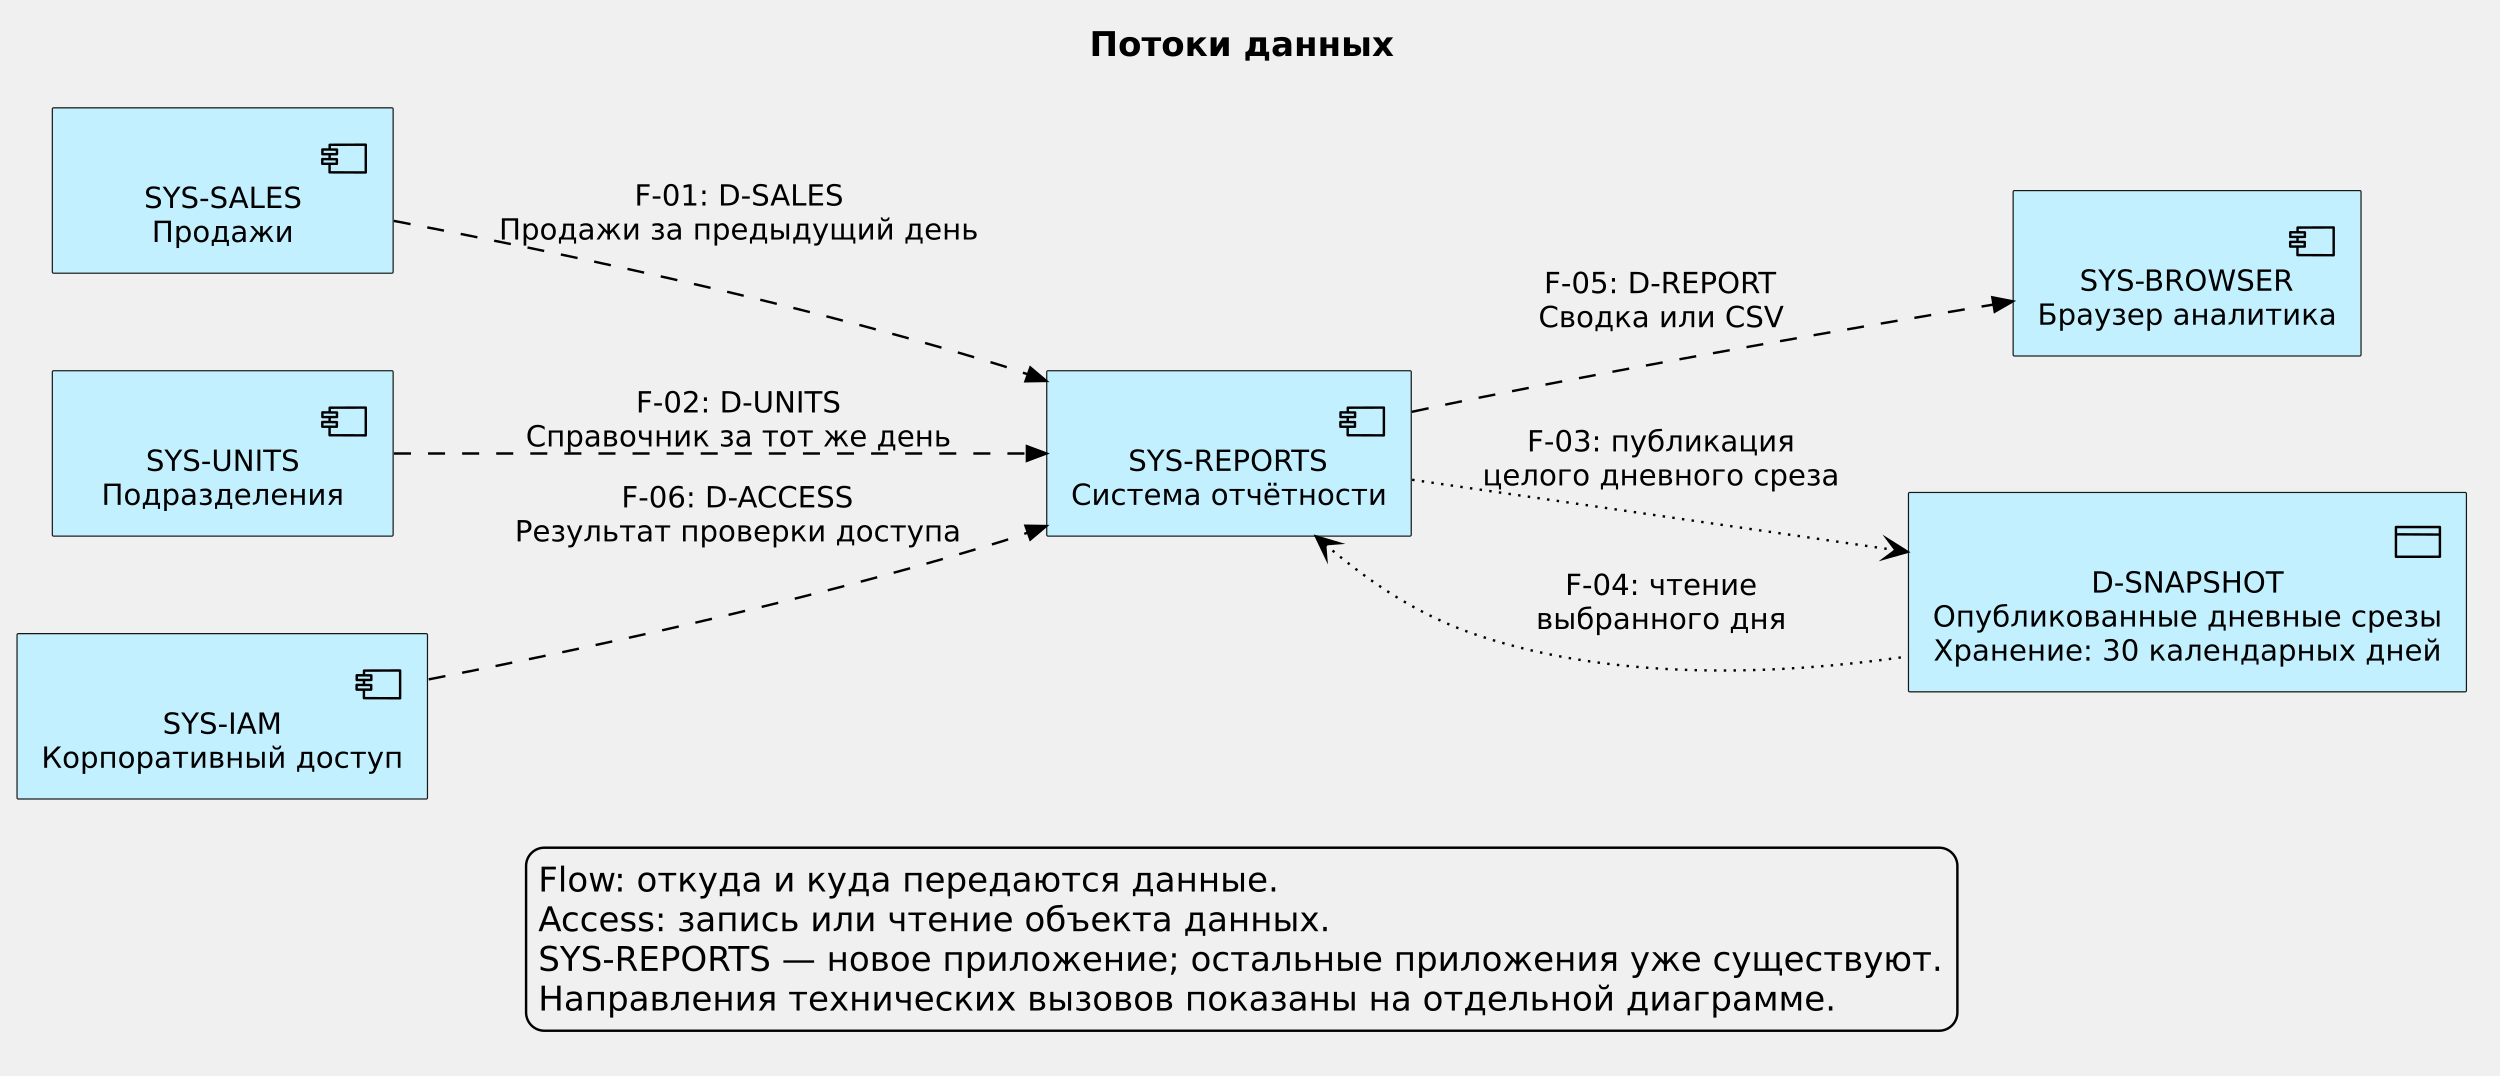
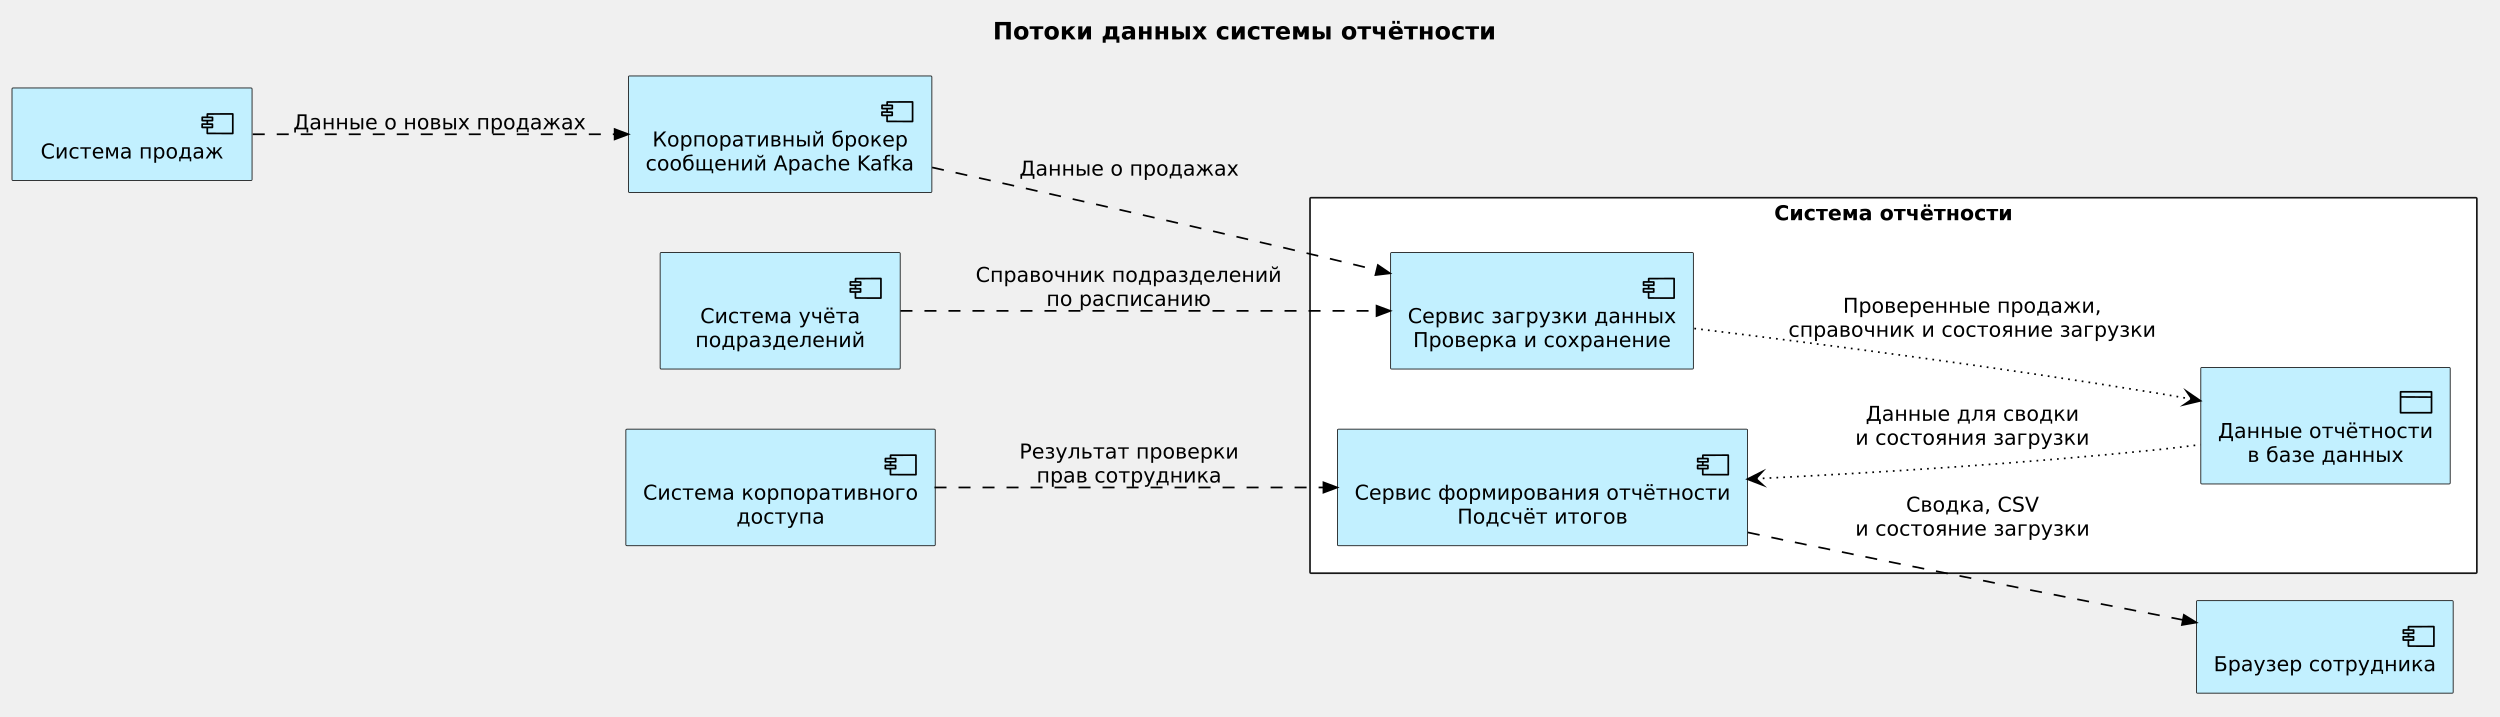
- <svg xmlns="http://www.w3.org/2000/svg" version="1.1" data-diagram-type="DESCRIPTION" style="width:1027px;height:442px;background:#FFFFFF;" width="1027px" height="442px" viewBox="0 0 1027 442" zoomAndPan="magnify" preserveAspectRatio="none" contentStyleType="text/css">
+ <svg xmlns="http://www.w3.org/2000/svg" version="1.1" data-diagram-type="DESCRIPTION" style="width:1458px;height:418px;background:#FFFFFF;" width="1458px" height="418px" viewBox="0 0 1458 418" zoomAndPan="magnify" preserveAspectRatio="none" contentStyleType="text/css">
  <defs />
  <g font-family="sans-serif" lengthAdjust="spacing">
    <g class="title" data-source-line="7">
-       <text x="447.583" y="22.995" fill="#000" font-size="14" textLength="125.043" font-weight="700" font-family="DejaVu Sans">Потоки данных</text>
+       <text x="579.061" y="22.995" fill="#000" font-size="14" textLength="293.378" font-weight="700" font-family="DejaVu Sans">Потоки данных системы отчётности</text>
    </g>
-     <g class="entity" data-qualified-name="SYS_SALES" id="ent0001" data-source-line="167">
-       <rect x="21.5" y="44.297" width="140" height="67.938" fill="#C2F0FF" style="stroke:#181818;stroke-width:0.5;" rx="0.5" ry="0.5" />
-       <path d="M150.26,58.936 L135.434,58.983 A0.5,0.5 0 0 0 134.934,59.483 L134.934,60.92 L132.446,60.901 A0.5,0.5 0 0 0 131.942,61.401 L131.942,63.336 A0.5,0.5 0 0 0 132.442,63.836 L134.922,63.836 L134.899,64.879 L132.399,64.859 A0.5,0.5 0 0 0 131.895,65.36 L131.895,67.295 A0.5,0.5 0 0 0 132.395,67.795 L134.887,67.795 L134.887,70.797 A0.5,0.5 0 0 0 135.388,71.297 L150.261,71.344 A0.5,0.5 0 0 0 150.762,70.844 L150.762,59.436 A0.5,0.5 0 0 0 150.261,58.936 M149.762,59.938 L149.762,70.342 L135.887,70.299 L135.887,67.795 L138.381,67.795 A0.5,0.5 0 0 0 138.881,67.295 L138.881,65.407 A0.5,0.5 0 0 0 138.385,64.907 L135.899,64.887 L135.922,63.836 L138.428,63.836 A0.5,0.5 0 0 0 138.928,63.336 L138.928,61.447 A0.5,0.5 0 0 0 138.432,60.948 L135.934,60.928 L135.934,59.981 M132.942,61.905 L137.928,61.943 L137.928,62.836 L132.942,62.836 M132.895,65.864 L137.881,65.903 L137.881,66.795 L132.895,66.795" fill="#000" />
-       <text x="59.197" y="85.436" fill="#000" font-size="12" textLength="64.605" font-family="DejaVu Sans">SYS-SALES</text>
-       <text x="62.379" y="99.404" fill="#000" font-size="12" textLength="58.242" font-family="DejaVu Sans">Продажи</text>
+     <g class="cluster" data-qualified-name="....... .........." id="ent0006" data-source-line="15">
+       <rect x="764" y="115.297" width="680.5" height="219" fill="#FFF" style="stroke:#181818;stroke-width:1;" rx="0.5" ry="0.5" />
+       <text x="1034.726" y="128.436" fill="#000" font-size="12" textLength="139.049" font-weight="700" font-family="DejaVu Sans">Система отчётности</text>
    </g>
-     <g class="entity" data-qualified-name="SYS_UNITS" id="ent0002" data-source-line="167">
-       <rect x="21.5" y="152.297" width="140" height="67.938" fill="#C2F0FF" style="stroke:#181818;stroke-width:0.5;" rx="0.5" ry="0.5" />
-       <path d="M150.26,166.936 L135.434,166.983 A0.5,0.5 0 0 0 134.934,167.483 L134.934,168.92 L132.446,168.901 A0.5,0.5 0 0 0 131.942,169.401 L131.942,171.336 A0.5,0.5 0 0 0 132.442,171.836 L134.922,171.836 L134.899,172.879 L132.399,172.859 A0.5,0.5 0 0 0 131.895,173.36 L131.895,175.295 A0.5,0.5 0 0 0 132.395,175.795 L134.887,175.795 L134.887,178.797 A0.5,0.5 0 0 0 135.388,179.297 L150.261,179.344 A0.5,0.5 0 0 0 150.762,178.844 L150.762,167.436 A0.5,0.5 0 0 0 150.261,166.936 M149.762,167.938 L149.762,178.342 L135.887,178.299 L135.887,175.795 L138.381,175.795 A0.5,0.5 0 0 0 138.881,175.295 L138.881,173.407 A0.5,0.5 0 0 0 138.385,172.907 L135.899,172.887 L135.922,171.836 L138.428,171.836 A0.5,0.5 0 0 0 138.928,171.336 L138.928,169.447 A0.5,0.5 0 0 0 138.432,168.948 L135.934,168.928 L135.934,167.981 M132.942,169.905 L137.928,169.943 L137.928,170.836 L132.942,170.836 M132.895,173.864 L137.881,173.903 L137.881,174.795 L132.895,174.795" fill="#000" />
-       <text x="59.93" y="193.436" fill="#000" font-size="12" textLength="63.141" font-family="DejaVu Sans">SYS-UNITS</text>
-       <text x="41.695" y="207.404" fill="#000" font-size="12" textLength="99.609" font-family="DejaVu Sans">Подразделения</text>
+     <g class="entity" data-qualified-name="....... ...........loader" id="ent0007" data-source-line="167">
+       <rect x="811" y="147.297" width="176.58" height="67.938" fill="#C2F0FF" style="stroke:#181818;stroke-width:0.5;" rx="0.5" ry="0.5" />
+       <path d="M976.34,161.936 L961.514,161.983 A0.5,0.5 0 0 0 961.014,162.483 L961.014,163.92 L958.526,163.901 A0.5,0.5 0 0 0 958.022,164.401 L958.022,166.336 A0.5,0.5 0 0 0 958.522,166.836 L961.003,166.836 L960.979,167.879 L958.479,167.859 A0.5,0.5 0 0 0 957.975,168.36 L957.975,170.295 A0.5,0.5 0 0 0 958.475,170.795 L960.967,170.795 L960.967,173.797 A0.5,0.5 0 0 0 961.468,174.297 L976.341,174.344 A0.5,0.5 0 0 0 976.842,173.844 L976.842,162.436 A0.5,0.5 0 0 0 976.341,161.936 M975.842,162.938 L975.842,173.342 L961.967,173.299 L961.967,170.795 L964.461,170.795 A0.5,0.5 0 0 0 964.961,170.295 L964.961,168.407 A0.5,0.5 0 0 0 964.465,167.907 L961.979,167.887 L962.003,166.836 L964.508,166.836 A0.5,0.5 0 0 0 965.008,166.336 L965.008,164.447 A0.5,0.5 0 0 0 964.512,163.948 L962.014,163.928 L962.014,162.981 M959.022,164.905 L964.008,164.943 L964.008,165.836 L959.022,165.836 M958.975,168.864 L963.961,168.903 L963.961,169.795 L958.975,169.795" fill="#000" />
+       <text x="821" y="188.436" fill="#000" font-size="12" textLength="44.848" font-family="DejaVu Sans">Сервис</text>
+       <text x="865.848" y="188.436" fill="#000" font-size="12" font-family="DejaVu Sans"> </text>
+       <text x="869.662" y="188.436" fill="#000" font-size="12" textLength="56.186" font-family="DejaVu Sans">загрузки</text>
+       <text x="925.848" y="188.436" fill="#000" font-size="12" font-family="DejaVu Sans"> </text>
+       <text x="929.662" y="188.436" fill="#000" font-size="12" textLength="47.918" font-family="DejaVu Sans">данных</text>
+       <text x="824.114" y="202.404" fill="#000" font-size="12" textLength="60.656" font-family="DejaVu Sans">Проверка</text>
+       <text x="884.771" y="202.404" fill="#000" font-size="12" font-family="DejaVu Sans"> </text>
+       <text x="888.585" y="202.404" fill="#000" font-size="12" font-family="DejaVu Sans">и</text>
+       <text x="896.384" y="202.404" fill="#000" font-size="12" font-family="DejaVu Sans"> </text>
+       <text x="900.198" y="202.404" fill="#000" font-size="12" textLength="74.268" font-family="DejaVu Sans">сохранение</text>
    </g>
-     <g class="entity" data-qualified-name="SYS_IAM" id="ent0003" data-source-line="167">
-       <rect x="7" y="260.297" width="168.605" height="67.938" fill="#C2F0FF" style="stroke:#181818;stroke-width:0.5;" rx="0.5" ry="0.5" />
-       <path d="M164.365,274.936 L149.539,274.983 A0.5,0.5 0 0 0 149.04,275.483 L149.04,276.92 L146.552,276.901 A0.5,0.5 0 0 0 146.047,277.401 L146.047,279.336 A0.5,0.5 0 0 0 146.547,279.836 L149.028,279.836 L149.004,280.879 L146.505,280.859 A0.5,0.5 0 0 0 146.001,281.36 L146.001,283.295 A0.5,0.5 0 0 0 146.5,283.795 L148.993,283.795 L148.993,286.797 A0.5,0.5 0 0 0 149.493,287.297 L164.366,287.344 A0.5,0.5 0 0 0 164.868,286.844 L164.868,275.436 A0.5,0.5 0 0 0 164.366,274.936 M163.867,275.938 L163.867,286.342 L149.992,286.299 L149.992,283.795 L152.487,283.795 A0.5,0.5 0 0 0 152.986,283.295 L152.986,281.407 A0.5,0.5 0 0 0 152.49,280.907 L150.004,280.887 L150.028,279.836 L152.533,279.836 A0.5,0.5 0 0 0 153.033,279.336 L153.033,277.447 A0.5,0.5 0 0 0 152.537,276.948 L150.039,276.928 L150.039,275.981 M147.047,277.905 L152.034,277.943 L152.034,278.836 L147.047,278.836 M147,281.864 L151.987,281.903 L151.987,282.795 L147,282.795" fill="#000" />
-       <text x="66.805" y="301.436" fill="#000" font-size="12" textLength="48.996" font-family="DejaVu Sans">SYS-IAM</text>
-       <text x="17" y="315.404" fill="#000" font-size="12" textLength="100.617" font-family="DejaVu Sans">Корпоративный</text>
-       <text x="117.617" y="315.404" fill="#000" font-size="12" font-family="DejaVu Sans"> </text>
-       <text x="121.432" y="315.404" fill="#000" font-size="12" textLength="44.174" font-family="DejaVu Sans">доступ</text>
+     <g class="entity" data-qualified-name="....... ...........report_data" id="ent0008" data-source-line="195">
+       <rect x="1283.5" y="214.297" width="145.461" height="67.938" fill="#C2F0FF" style="stroke:#181818;stroke-width:0.5;" rx="0.5" ry="0.5" />
+       <path d="M1400.011,228.007 A0.5,0.5 0 0 0 1399.511,228.507 L1399.511,240.715 A0.5,0.5 0 0 0 1400.011,241.214 L1418.064,241.214 A0.5,0.5 0 0 0 1418.564,240.715 L1418.564,228.507 A0.5,0.5 0 0 0 1418.064,228.007 M1400.511,229.007 L1417.564,229.007 L1417.564,231.092 L1400.511,231.003 M1400.511,232.003 L1417.564,232.092 L1417.564,240.214 L1400.511,240.214" fill="#000" />
+       <text x="1293.5" y="255.436" fill="#000" font-size="12" textLength="49.277" font-family="DejaVu Sans">Данные</text>
+       <text x="1342.777" y="255.436" fill="#000" font-size="12" font-family="DejaVu Sans"> </text>
+       <text x="1346.592" y="255.436" fill="#000" font-size="12" textLength="72.369" font-family="DejaVu Sans">отчётности</text>
+       <text x="1310.662" y="269.404" fill="#000" font-size="12" font-family="DejaVu Sans">в</text>
+       <text x="1317.734" y="269.404" fill="#000" font-size="12" font-family="DejaVu Sans"> </text>
+       <text x="1321.549" y="269.404" fill="#000" font-size="12" textLength="28.518" font-family="DejaVu Sans">базе</text>
+       <text x="1350.066" y="269.404" fill="#000" font-size="12" font-family="DejaVu Sans"> </text>
+       <text x="1353.881" y="269.404" fill="#000" font-size="12" textLength="47.918" font-family="DejaVu Sans">данных</text>
    </g>
-     <g class="entity" data-qualified-name="SYS_REPORTS" id="ent0004" data-source-line="167">
-       <rect x="430" y="152.297" width="149.738" height="67.938" fill="#C2F0FF" style="stroke:#181818;stroke-width:0.5;" rx="0.5" ry="0.5" />
-       <path d="M568.498,166.936 L553.672,166.983 A0.5,0.5 0 0 0 553.173,167.483 L553.173,168.92 L550.684,168.901 A0.5,0.5 0 0 0 550.18,169.401 L550.18,171.336 A0.5,0.5 0 0 0 550.68,171.836 L553.161,171.836 L553.137,172.879 L550.637,172.859 A0.5,0.5 0 0 0 550.133,173.36 L550.133,175.295 A0.5,0.5 0 0 0 550.633,175.795 L553.126,175.795 L553.126,178.797 A0.5,0.5 0 0 0 553.626,179.297 L568.499,179.344 A0.5,0.5 0 0 0 569.001,178.844 L569.001,167.436 A0.5,0.5 0 0 0 568.499,166.936 M568,167.938 L568,178.342 L554.125,178.299 L554.125,175.795 L556.62,175.795 A0.5,0.5 0 0 0 557.119,175.295 L557.119,173.407 A0.5,0.5 0 0 0 556.623,172.907 L554.137,172.887 L554.161,171.836 L556.666,171.836 A0.5,0.5 0 0 0 557.166,171.336 L557.166,169.447 A0.5,0.5 0 0 0 556.67,168.948 L554.172,168.928 L554.172,167.981 M551.18,169.905 L556.166,169.943 L556.166,170.836 L551.18,170.836 M551.133,173.864 L556.119,173.903 L556.119,174.795 L551.133,174.795" fill="#000" />
-       <text x="463.479" y="193.436" fill="#000" font-size="12" textLength="82.781" font-family="DejaVu Sans">SYS-REPORTS</text>
-       <text x="440" y="207.404" fill="#000" font-size="12" textLength="53.555" font-family="DejaVu Sans">Система</text>
-       <text x="493.555" y="207.404" fill="#000" font-size="12" font-family="DejaVu Sans"> </text>
-       <text x="497.369" y="207.404" fill="#000" font-size="12" textLength="72.369" font-family="DejaVu Sans">отчётности</text>
+     <g class="entity" data-qualified-name="....... ...........reporting" id="ent0009" data-source-line="167">
+       <rect x="780" y="250.297" width="239.164" height="67.938" fill="#C2F0FF" style="stroke:#181818;stroke-width:0.5;" rx="0.5" ry="0.5" />
+       <path d="M1007.924,264.936 L993.098,264.983 A0.5,0.5 0 0 0 992.598,265.483 L992.598,266.92 L990.11,266.901 A0.5,0.5 0 0 0 989.606,267.401 L989.606,269.336 A0.5,0.5 0 0 0 990.106,269.836 L992.587,269.836 L992.563,270.879 L990.063,270.859 A0.5,0.5 0 0 0 989.559,271.36 L989.559,273.295 A0.5,0.5 0 0 0 990.059,273.795 L992.551,273.795 L992.551,276.797 A0.5,0.5 0 0 0 993.052,277.297 L1007.925,277.344 A0.5,0.5 0 0 0 1008.426,276.844 L1008.426,265.436 A0.5,0.5 0 0 0 1007.925,264.936 M1007.426,265.938 L1007.426,276.342 L993.551,276.299 L993.551,273.795 L996.045,273.795 A0.5,0.5 0 0 0 996.545,273.295 L996.545,271.407 A0.5,0.5 0 0 0 996.049,270.907 L993.563,270.887 L993.587,269.836 L996.092,269.836 A0.5,0.5 0 0 0 996.592,269.336 L996.592,267.447 A0.5,0.5 0 0 0 996.096,266.948 L993.598,266.928 L993.598,265.981 M990.606,267.905 L995.592,267.943 L995.592,268.836 L990.606,268.836 M990.559,271.864 L995.545,271.903 L995.545,272.795 L990.559,272.795" fill="#000" />
+       <text x="790" y="291.436" fill="#000" font-size="12" textLength="44.848" font-family="DejaVu Sans">Сервис</text>
+       <text x="834.848" y="291.436" fill="#000" font-size="12" font-family="DejaVu Sans"> </text>
+       <text x="838.662" y="291.436" fill="#000" font-size="12" textLength="94.318" font-family="DejaVu Sans">формирования</text>
+       <text x="932.98" y="291.436" fill="#000" font-size="12" font-family="DejaVu Sans"> </text>
+       <text x="936.795" y="291.436" fill="#000" font-size="12" textLength="72.369" font-family="DejaVu Sans">отчётности</text>
+       <text x="849.889" y="305.404" fill="#000" font-size="12" textLength="52.723" font-family="DejaVu Sans">Подсчёт</text>
+       <text x="902.611" y="305.404" fill="#000" font-size="12" font-family="DejaVu Sans"> </text>
+       <text x="906.426" y="305.404" fill="#000" font-size="12" textLength="42.85" font-family="DejaVu Sans">итогов</text>
    </g>
-     <g class="entity" data-qualified-name="SYS_BROWSER" id="ent0005" data-source-line="167">
-       <rect x="827" y="78.297" width="142.912" height="67.938" fill="#C2F0FF" style="stroke:#181818;stroke-width:0.5;" rx="0.5" ry="0.5" />
-       <path d="M958.672,92.936 L943.846,92.983 A0.5,0.5 0 0 0 943.346,93.483 L943.346,94.92 L940.858,94.901 A0.5,0.5 0 0 0 940.354,95.401 L940.354,97.336 A0.5,0.5 0 0 0 940.854,97.836 L943.335,97.836 L943.311,98.879 L940.811,98.859 A0.5,0.5 0 0 0 940.307,99.36 L940.307,101.295 A0.5,0.5 0 0 0 940.807,101.795 L943.299,101.795 L943.299,104.797 A0.5,0.5 0 0 0 943.8,105.297 L958.673,105.344 A0.5,0.5 0 0 0 959.174,104.844 L959.174,93.436 A0.5,0.5 0 0 0 958.673,92.936 M958.174,93.938 L958.174,104.342 L944.299,104.299 L944.299,101.795 L946.793,101.795 A0.5,0.5 0 0 0 947.293,101.295 L947.293,99.407 A0.5,0.5 0 0 0 946.797,98.907 L944.311,98.887 L944.335,97.836 L946.84,97.836 A0.5,0.5 0 0 0 947.34,97.336 L947.34,95.447 A0.5,0.5 0 0 0 946.844,94.948 L944.346,94.928 L944.346,93.981 M941.354,95.905 L946.34,95.943 L946.34,96.836 L941.354,96.836 M941.307,99.864 L946.293,99.903 L946.293,100.795 L941.307,100.795" fill="#000" />
-       <text x="854.3" y="119.436" fill="#000" font-size="12" textLength="88.313" font-family="DejaVu Sans">SYS-BROWSER</text>
-       <text x="837" y="133.404" fill="#000" font-size="12" textLength="51.686" font-family="DejaVu Sans">Браузер</text>
-       <text x="888.686" y="133.404" fill="#000" font-size="12" font-family="DejaVu Sans"> </text>
-       <text x="892.5" y="133.404" fill="#000" font-size="12" textLength="67.412" font-family="DejaVu Sans">аналитика</text>
+     <g class="entity" data-qualified-name="sales" id="ent0001" data-source-line="167">
+       <rect x="7" y="51.297" width="140" height="53.969" fill="#C2F0FF" style="stroke:#181818;stroke-width:0.5;" rx="0.5" ry="0.5" />
+       <path d="M135.76,65.936 L120.934,65.983 A0.5,0.5 0 0 0 120.434,66.483 L120.434,67.92 L117.946,67.901 A0.5,0.5 0 0 0 117.442,68.401 L117.442,70.336 A0.5,0.5 0 0 0 117.942,70.836 L120.422,70.836 L120.399,71.879 L117.899,71.859 A0.5,0.5 0 0 0 117.395,72.36 L117.395,74.295 A0.5,0.5 0 0 0 117.895,74.795 L120.387,74.795 L120.387,77.797 A0.5,0.5 0 0 0 120.888,78.297 L135.761,78.344 A0.5,0.5 0 0 0 136.262,77.844 L136.262,66.436 A0.5,0.5 0 0 0 135.761,65.936 M135.262,66.938 L135.262,77.342 L121.387,77.299 L121.387,74.795 L123.881,74.795 A0.5,0.5 0 0 0 124.381,74.295 L124.381,72.407 A0.5,0.5 0 0 0 123.885,71.907 L121.399,71.887 L121.422,70.836 L123.928,70.836 A0.5,0.5 0 0 0 124.428,70.336 L124.428,68.447 A0.5,0.5 0 0 0 123.932,67.948 L121.434,67.928 L121.434,66.981 M118.442,68.905 L123.428,68.943 L123.428,69.836 L118.442,69.836 M118.395,72.864 L123.381,72.903 L123.381,73.795 L118.395,73.795" fill="#000" />
+       <text x="23.683" y="92.436" fill="#000" font-size="12" textLength="53.555" font-family="DejaVu Sans">Система</text>
+       <text x="77.237" y="92.436" fill="#000" font-size="12" font-family="DejaVu Sans"> </text>
+       <text x="81.052" y="92.436" fill="#000" font-size="12" textLength="49.266" font-family="DejaVu Sans">продаж</text>
    </g>
-     <g class="entity" data-qualified-name="D_SNAPSHOT" id="ent0006" data-source-line="195">
-       <rect x="784" y="202.297" width="229.209" height="81.906" fill="#C2F0FF" style="stroke:#181818;stroke-width:0.5;" rx="0.5" ry="0.5" />
-       <path d="M984.259,216.007 A0.5,0.5 0 0 0 983.759,216.507 L983.759,228.715 A0.5,0.5 0 0 0 984.259,229.214 L1002.312,229.214 A0.5,0.5 0 0 0 1002.812,228.715 L1002.812,216.507 A0.5,0.5 0 0 0 1002.312,216.007 M984.759,217.007 L1001.812,217.007 L1001.812,219.092 L984.759,219.003 M984.759,220.003 L1001.812,220.092 L1001.812,228.214 L984.759,228.214" fill="#000" />
-       <text x="859.092" y="243.436" fill="#000" font-size="12" textLength="79.025" font-family="DejaVu Sans">D-SNAPSHOT</text>
-       <text x="794" y="257.404" fill="#000" font-size="12" textLength="108.826" font-family="DejaVu Sans">Опубликованные</text>
-       <text x="902.826" y="257.404" fill="#000" font-size="12" font-family="DejaVu Sans"> </text>
-       <text x="906.641" y="257.404" fill="#000" font-size="12" textLength="55.301" font-family="DejaVu Sans">дневные</text>
-       <text x="961.941" y="257.404" fill="#000" font-size="12" font-family="DejaVu Sans"> </text>
-       <text x="965.756" y="257.404" fill="#000" font-size="12" textLength="37.453" font-family="DejaVu Sans">срезы</text>
-       <text x="794.246" y="271.373" fill="#000" font-size="12" textLength="65.49" font-family="DejaVu Sans">Хранение:</text>
-       <text x="859.736" y="271.373" fill="#000" font-size="12" font-family="DejaVu Sans"> </text>
-       <text x="863.551" y="271.373" fill="#000" font-size="12" textLength="15.27" font-family="DejaVu Sans">30</text>
-       <text x="878.82" y="271.373" fill="#000" font-size="12" font-family="DejaVu Sans"> </text>
-       <text x="882.635" y="271.373" fill="#000" font-size="12" textLength="85.189" font-family="DejaVu Sans">календарных</text>
-       <text x="967.824" y="271.373" fill="#000" font-size="12" font-family="DejaVu Sans"> </text>
-       <text x="971.639" y="271.373" fill="#000" font-size="12" textLength="31.324" font-family="DejaVu Sans">дней</text>
+     <g class="entity" data-qualified-name="units" id="ent0002" data-source-line="167">
+       <rect x="385" y="147.297" width="140" height="67.938" fill="#C2F0FF" style="stroke:#181818;stroke-width:0.5;" rx="0.5" ry="0.5" />
+       <path d="M513.76,161.936 L498.934,161.983 A0.5,0.5 0 0 0 498.434,162.483 L498.434,163.92 L495.946,163.901 A0.5,0.5 0 0 0 495.442,164.401 L495.442,166.336 A0.5,0.5 0 0 0 495.942,166.836 L498.422,166.836 L498.399,167.879 L495.899,167.859 A0.5,0.5 0 0 0 495.395,168.36 L495.395,170.295 A0.5,0.5 0 0 0 495.895,170.795 L498.387,170.795 L498.387,173.797 A0.5,0.5 0 0 0 498.888,174.297 L513.761,174.344 A0.5,0.5 0 0 0 514.262,173.844 L514.262,162.436 A0.5,0.5 0 0 0 513.761,161.936 M513.262,162.938 L513.262,173.342 L499.387,173.299 L499.387,170.795 L501.881,170.795 A0.5,0.5 0 0 0 502.381,170.295 L502.381,168.407 A0.5,0.5 0 0 0 501.885,167.907 L499.399,167.887 L499.422,166.836 L501.928,166.836 A0.5,0.5 0 0 0 502.428,166.336 L502.428,164.447 A0.5,0.5 0 0 0 501.932,163.948 L499.434,163.928 L499.434,162.981 M496.442,164.905 L501.428,164.943 L501.428,165.836 L496.442,165.836 M496.395,168.864 L501.381,168.903 L501.381,169.795 L496.395,169.795" fill="#000" />
+       <text x="408.356" y="188.436" fill="#000" font-size="12" textLength="53.555" font-family="DejaVu Sans">Система</text>
+       <text x="461.911" y="188.436" fill="#000" font-size="12" font-family="DejaVu Sans"> </text>
+       <text x="465.726" y="188.436" fill="#000" font-size="12" textLength="35.918" font-family="DejaVu Sans">учёта</text>
+       <text x="405.494" y="202.404" fill="#000" font-size="12" textLength="99.012" font-family="DejaVu Sans">подразделений</text>
    </g>
-     <g class="link" data-entity-1="ent0001" data-entity-2="ent0004" id="lnk7" data-source-line="349" data-link-type="dependency">
-       <path d="M161.78,90.737 C225,102.797 320.68,122.827 402,147.297 C411.08,150.027 412.964,150.492 422.254,153.802" style="stroke:#000;stroke-width:1;stroke-dasharray:7,7;" fill="none" id="SYS_SALES-to-SYS_REPORTS" />
-       <polygon points="429.79,156.487,423.261,150.976,421.247,156.628,429.79,156.487" fill="#000" style="stroke:#000;stroke-width:1;stroke-linejoin:miter;stroke-miterlimit:10;" />
-       <text x="260.646" y="84.436" fill="#000" font-size="12" textLength="30.545" font-family="DejaVu Sans">F-01:</text>
-       <text x="291.191" y="84.436" fill="#000" font-size="12" font-family="DejaVu Sans"> </text>
-       <text x="295.006" y="84.436" fill="#000" font-size="12" textLength="51.281" font-family="DejaVu Sans">D-SALES</text>
-       <text x="205" y="98.404" fill="#000" font-size="12" textLength="58.242" font-family="DejaVu Sans">Продажи</text>
-       <text x="263.242" y="98.404" fill="#000" font-size="12" font-family="DejaVu Sans"> </text>
-       <text x="267.057" y="98.404" fill="#000" font-size="12" textLength="13.734" font-family="DejaVu Sans">за</text>
-       <text x="280.791" y="98.404" fill="#000" font-size="12" font-family="DejaVu Sans"> </text>
-       <text x="284.605" y="98.404" fill="#000" font-size="12" textLength="82.916" font-family="DejaVu Sans">предыдущий</text>
-       <text x="367.521" y="98.404" fill="#000" font-size="12" font-family="DejaVu Sans"> </text>
-       <text x="371.336" y="98.404" fill="#000" font-size="12" textLength="30.598" font-family="DejaVu Sans">день</text>
+     <g class="entity" data-qualified-name="access" id="ent0003" data-source-line="167">
+       <rect x="365" y="250.297" width="180.43" height="67.938" fill="#C2F0FF" style="stroke:#181818;stroke-width:0.5;" rx="0.5" ry="0.5" />
+       <path d="M534.19,264.936 L519.364,264.983 A0.5,0.5 0 0 0 518.864,265.483 L518.864,266.92 L516.376,266.901 A0.5,0.5 0 0 0 515.871,267.401 L515.871,269.336 A0.5,0.5 0 0 0 516.372,269.836 L518.852,269.836 L518.828,270.879 L516.329,270.859 A0.5,0.5 0 0 0 515.825,271.36 L515.825,273.295 A0.5,0.5 0 0 0 516.325,273.795 L518.817,273.795 L518.817,276.797 A0.5,0.5 0 0 0 519.317,277.297 L534.19,277.344 A0.5,0.5 0 0 0 534.692,276.844 L534.692,265.436 A0.5,0.5 0 0 0 534.19,264.936 M533.692,265.938 L533.692,276.342 L519.817,276.299 L519.817,273.795 L522.311,273.795 A0.5,0.5 0 0 0 522.811,273.295 L522.811,271.407 A0.5,0.5 0 0 0 522.315,270.907 L519.828,270.887 L519.852,269.836 L522.357,269.836 A0.5,0.5 0 0 0 522.858,269.336 L522.858,267.447 A0.5,0.5 0 0 0 522.362,266.948 L519.864,266.928 L519.864,265.981 M516.872,267.905 L521.858,267.943 L521.858,268.836 L516.872,268.836 M516.825,271.864 L521.811,271.903 L521.811,272.795 L516.825,272.795" fill="#000" />
+       <text x="375" y="291.436" fill="#000" font-size="12" textLength="53.555" font-family="DejaVu Sans">Система</text>
+       <text x="428.555" y="291.436" fill="#000" font-size="12" font-family="DejaVu Sans"> </text>
+       <text x="432.369" y="291.436" fill="#000" font-size="12" textLength="103.061" font-family="DejaVu Sans">корпоративного</text>
+       <text x="429.451" y="305.404" fill="#000" font-size="12" textLength="51.527" font-family="DejaVu Sans">доступа</text>
    </g>
-     <g class="link" data-entity-1="ent0002" data-entity-2="ent0004" id="lnk8" data-source-line="349" data-link-type="dependency">
-       <path d="M161.84,186.297 C236.17,186.297 345.72,186.297 421.85,186.297" style="stroke:#000;stroke-width:1;stroke-dasharray:7,7;" fill="none" id="SYS_UNITS-to-SYS_REPORTS" />
-       <polygon points="429.85,186.297,421.85,183.297,421.85,189.297,429.85,186.297" fill="#000" style="stroke:#000;stroke-width:1;stroke-linejoin:miter;stroke-miterlimit:10;" />
-       <text x="261.261" y="169.436" fill="#000" font-size="12" textLength="30.545" font-family="DejaVu Sans">F-02:</text>
-       <text x="291.806" y="169.436" fill="#000" font-size="12" font-family="DejaVu Sans"> </text>
-       <text x="295.62" y="169.436" fill="#000" font-size="12" textLength="49.816" font-family="DejaVu Sans">D-UNITS</text>
-       <text x="216" y="183.404" fill="#000" font-size="12" textLength="75.592" font-family="DejaVu Sans">Справочник</text>
-       <text x="291.592" y="183.404" fill="#000" font-size="12" font-family="DejaVu Sans"> </text>
-       <text x="295.406" y="183.404" fill="#000" font-size="12" textLength="13.734" font-family="DejaVu Sans">за</text>
-       <text x="309.141" y="183.404" fill="#000" font-size="12" font-family="DejaVu Sans"> </text>
-       <text x="312.955" y="183.404" fill="#000" font-size="12" textLength="21.322" font-family="DejaVu Sans">тот</text>
-       <text x="334.277" y="183.404" fill="#000" font-size="12" font-family="DejaVu Sans"> </text>
-       <text x="338.092" y="183.404" fill="#000" font-size="12" textLength="18.193" font-family="DejaVu Sans">же</text>
-       <text x="356.285" y="183.404" fill="#000" font-size="12" font-family="DejaVu Sans"> </text>
-       <text x="360.1" y="183.404" fill="#000" font-size="12" textLength="30.598" font-family="DejaVu Sans">день</text>
+     <g class="entity" data-qualified-name="broker" id="ent0004" data-source-line="167">
+       <rect x="366.5" y="44.297" width="176.955" height="67.938" fill="#C2F0FF" style="stroke:#181818;stroke-width:0.5;" rx="0.5" ry="0.5" />
+       <path d="M532.215,58.936 L517.389,58.983 A0.5,0.5 0 0 0 516.889,59.483 L516.889,60.92 L514.401,60.901 A0.5,0.5 0 0 0 513.897,61.401 L513.897,63.336 A0.5,0.5 0 0 0 514.397,63.836 L516.878,63.836 L516.854,64.879 L514.354,64.859 A0.5,0.5 0 0 0 513.85,65.36 L513.85,67.295 A0.5,0.5 0 0 0 514.35,67.795 L516.842,67.795 L516.842,70.797 A0.5,0.5 0 0 0 517.343,71.297 L532.216,71.344 A0.5,0.5 0 0 0 532.717,70.844 L532.717,59.436 A0.5,0.5 0 0 0 532.216,58.936 M531.717,59.938 L531.717,70.342 L517.842,70.299 L517.842,67.795 L520.336,67.795 A0.5,0.5 0 0 0 520.836,67.295 L520.836,65.407 A0.5,0.5 0 0 0 520.34,64.907 L517.854,64.887 L517.878,63.836 L520.383,63.836 A0.5,0.5 0 0 0 520.883,63.336 L520.883,61.447 A0.5,0.5 0 0 0 520.387,60.948 L517.889,60.928 L517.889,59.981 M514.897,61.905 L519.883,61.943 L519.883,62.836 L514.897,62.836 M514.85,65.864 L519.836,65.903 L519.836,66.795 L514.85,66.795" fill="#000" />
+       <text x="380.458" y="85.436" fill="#000" font-size="12" textLength="100.617" font-family="DejaVu Sans">Корпоративный</text>
+       <text x="481.075" y="85.436" fill="#000" font-size="12" font-family="DejaVu Sans"> </text>
+       <text x="484.89" y="85.436" fill="#000" font-size="12" textLength="44.607" font-family="DejaVu Sans">брокер</text>
+       <text x="376.5" y="99.404" fill="#000" font-size="12" textLength="70.811" font-family="DejaVu Sans">сообщений</text>
+       <text x="447.311" y="99.404" fill="#000" font-size="12" font-family="DejaVu Sans"> </text>
+       <text x="451.125" y="99.404" fill="#000" font-size="12" textLength="44.766" font-family="DejaVu Sans">Apache</text>
+       <text x="495.891" y="99.404" fill="#000" font-size="12" font-family="DejaVu Sans"> </text>
+       <text x="499.705" y="99.404" fill="#000" font-size="12" textLength="33.75" font-family="DejaVu Sans">Kafka</text>
    </g>
-     <g class="link" data-entity-1="ent0003" data-entity-2="ent0004" id="lnk9" data-source-line="349" data-link-type="dependency">
-       <path d="M176.11,279.097 C238.88,266.847 326.61,247.977 402,225.297 C411.08,222.567 412.964,222.102 422.254,218.792" style="stroke:#000;stroke-width:1;stroke-dasharray:7,7;" fill="none" id="SYS_IAM-to-SYS_REPORTS" />
-       <polygon points="429.79,216.107,421.247,215.966,423.261,221.618,429.79,216.107" fill="#000" style="stroke:#000;stroke-width:1;stroke-linejoin:miter;stroke-miterlimit:10;" />
-       <text x="255.272" y="208.436" fill="#000" font-size="12" textLength="30.545" font-family="DejaVu Sans">F-06:</text>
-       <text x="285.817" y="208.436" fill="#000" font-size="12" font-family="DejaVu Sans"> </text>
-       <text x="289.632" y="208.436" fill="#000" font-size="12" textLength="61.354" font-family="DejaVu Sans">D-ACCESS</text>
-       <text x="211.5" y="222.404" fill="#000" font-size="12" textLength="64.178" font-family="DejaVu Sans">Результат</text>
-       <text x="275.678" y="222.404" fill="#000" font-size="12" font-family="DejaVu Sans"> </text>
-       <text x="279.492" y="222.404" fill="#000" font-size="12" textLength="59.924" font-family="DejaVu Sans">проверки</text>
-       <text x="339.416" y="222.404" fill="#000" font-size="12" font-family="DejaVu Sans"> </text>
-       <text x="343.23" y="222.404" fill="#000" font-size="12" textLength="51.527" font-family="DejaVu Sans">доступа</text>
+     <g class="entity" data-qualified-name="browser" id="ent0005" data-source-line="167">
+       <rect x="1281" y="350.297" width="149.691" height="53.969" fill="#C2F0FF" style="stroke:#181818;stroke-width:0.5;" rx="0.5" ry="0.5" />
+       <path d="M1419.451,364.936 L1404.625,364.983 A0.5,0.5 0 0 0 1404.126,365.483 L1404.126,366.92 L1401.637,366.901 A0.5,0.5 0 0 0 1401.133,367.401 L1401.133,369.336 A0.5,0.5 0 0 0 1401.633,369.836 L1404.114,369.836 L1404.09,370.879 L1401.59,370.859 A0.5,0.5 0 0 0 1401.087,371.36 L1401.087,373.295 A0.5,0.5 0 0 0 1401.586,373.795 L1404.079,373.795 L1404.079,376.797 A0.5,0.5 0 0 0 1404.579,377.297 L1419.452,377.344 A0.5,0.5 0 0 0 1419.954,376.844 L1419.954,365.436 A0.5,0.5 0 0 0 1419.452,364.936 M1418.953,365.938 L1418.953,376.342 L1405.078,376.299 L1405.078,373.795 L1407.573,373.795 A0.5,0.5 0 0 0 1408.072,373.295 L1408.072,371.407 A0.5,0.5 0 0 0 1407.576,370.907 L1405.09,370.887 L1405.114,369.836 L1407.619,369.836 A0.5,0.5 0 0 0 1408.119,369.336 L1408.119,367.447 A0.5,0.5 0 0 0 1407.623,366.948 L1405.125,366.928 L1405.125,365.981 M1402.133,367.905 L1407.12,367.943 L1407.12,368.836 L1402.133,368.836 M1402.086,371.864 L1407.073,371.903 L1407.073,372.795 L1402.086,372.795" fill="#000" />
+       <text x="1291" y="391.436" fill="#000" font-size="12" textLength="51.686" font-family="DejaVu Sans">Браузер</text>
+       <text x="1342.686" y="391.436" fill="#000" font-size="12" font-family="DejaVu Sans"> </text>
+       <text x="1346.5" y="391.436" fill="#000" font-size="12" textLength="74.191" font-family="DejaVu Sans">сотрудника</text>
    </g>
-     <g class="link" data-entity-1="ent0004" data-entity-2="ent0006" id="lnk10" data-source-line="349" data-link-type="dependency">
-       <path d="M580.1,197.087 C637.51,205.447 713.112,216.446 778.702,225.996" style="stroke:#000;stroke-width:1;stroke-dasharray:1,3;" fill="none" id="SYS_REPORTS-to-D_SNAPSHOT" />
-       <polygon points="783.65,226.717,775.32,221.462,778.702,225.996,774.168,229.378,783.65,226.717" fill="#000" style="stroke:#000;stroke-width:1;stroke-linejoin:miter;stroke-miterlimit:10;" />
-       <text x="627.319" y="185.436" fill="#000" font-size="12" textLength="30.545" font-family="DejaVu Sans">F-03:</text>
-       <text x="657.864" y="185.436" fill="#000" font-size="12" font-family="DejaVu Sans"> </text>
-       <text x="661.679" y="185.436" fill="#000" font-size="12" textLength="75.604" font-family="DejaVu Sans">публикация</text>
-       <text x="609" y="199.404" fill="#000" font-size="12" textLength="44.209" font-family="DejaVu Sans">целого</text>
-       <text x="653.209" y="199.404" fill="#000" font-size="12" font-family="DejaVu Sans"> </text>
-       <text x="657.023" y="199.404" fill="#000" font-size="12" textLength="59.432" font-family="DejaVu Sans">дневного</text>
-       <text x="716.455" y="199.404" fill="#000" font-size="12" font-family="DejaVu Sans"> </text>
-       <text x="720.27" y="199.404" fill="#000" font-size="12" textLength="35.332" font-family="DejaVu Sans">среза</text>
+     <g class="link" data-entity-1="ent0001" data-entity-2="ent0004" id="lnk10" data-source-line="349" data-link-type="dependency">
+       <path d="M147.4,78.297 C209.15,78.297 291.75,78.297 358.46,78.297" style="stroke:#000;stroke-width:1;stroke-dasharray:7,7;" fill="none" id="sales-to-broker" />
+       <polygon points="366.46,78.297,358.46,75.297,358.46,81.297,366.46,78.297" fill="#000" style="stroke:#000;stroke-width:1;stroke-linejoin:miter;stroke-miterlimit:10;" />
+       <text x="171" y="75.436" fill="#000" font-size="12" textLength="49.277" font-family="DejaVu Sans">Данные</text>
+       <text x="220.277" y="75.436" fill="#000" font-size="12" font-family="DejaVu Sans"> </text>
+       <text x="224.092" y="75.436" fill="#000" font-size="12" font-family="DejaVu Sans">о</text>
+       <text x="231.434" y="75.436" fill="#000" font-size="12" font-family="DejaVu Sans"> </text>
+       <text x="235.248" y="75.436" fill="#000" font-size="12" textLength="38.836" font-family="DejaVu Sans">новых</text>
+       <text x="274.084" y="75.436" fill="#000" font-size="12" font-family="DejaVu Sans"> </text>
+       <text x="277.898" y="75.436" fill="#000" font-size="12" textLength="63.721" font-family="DejaVu Sans">продажах</text>
    </g>
-     <g class="link" data-entity-1="ent0004" data-entity-2="ent0006" id="lnk11" data-source-line="349" data-link-type="dependency">
-       <path d="M544.361,223.596 C562.761,239.326 582.94,253.077 608,261.297 C664.1,279.707 729.54,277.477 784,269.647" style="stroke:#000;stroke-width:1;stroke-dasharray:1,3;" fill="none" id="SYS_REPORTS-backto-D_SNAPSHOT" />
-       <polygon points="540.56,220.347,544.802,229.236,544.361,223.596,550,223.155,540.56,220.347" fill="#000" style="stroke:#000;stroke-width:1;stroke-linejoin:miter;stroke-miterlimit:10;" />
-       <text x="642.962" y="244.436" fill="#000" font-size="12" textLength="30.545" font-family="DejaVu Sans">F-04:</text>
-       <text x="673.507" y="244.436" fill="#000" font-size="12" font-family="DejaVu Sans"> </text>
-       <text x="677.321" y="244.436" fill="#000" font-size="12" textLength="44.49" font-family="DejaVu Sans">чтение</text>
-       <text x="631" y="258.404" fill="#000" font-size="12" textLength="75.598" font-family="DejaVu Sans">выбранного</text>
-       <text x="706.598" y="258.404" fill="#000" font-size="12" font-family="DejaVu Sans"> </text>
-       <text x="710.412" y="258.404" fill="#000" font-size="12" textLength="23.361" font-family="DejaVu Sans">дня</text>
+     <g class="link" data-entity-1="ent0004" data-entity-2="ent0007" id="lnk11" data-source-line="349" data-link-type="dependency">
+       <path d="M543.62,97.647 C601.67,110.587 679.46,128.127 748,144.297 C768.3,149.087 782.33,152.463 802.86,157.493" style="stroke:#000;stroke-width:1;stroke-dasharray:7,7;" fill="none" id="broker-to-loader" />
+       <polygon points="810.63,159.397,803.574,154.579,802.146,160.407,810.63,159.397" fill="#000" style="stroke:#000;stroke-width:1;stroke-linejoin:miter;stroke-miterlimit:10;" />
+       <text x="594.5" y="102.436" fill="#000" font-size="12" textLength="49.277" font-family="DejaVu Sans">Данные</text>
+       <text x="643.777" y="102.436" fill="#000" font-size="12" font-family="DejaVu Sans"> </text>
+       <text x="647.592" y="102.436" fill="#000" font-size="12" font-family="DejaVu Sans">о</text>
+       <text x="654.934" y="102.436" fill="#000" font-size="12" font-family="DejaVu Sans"> </text>
+       <text x="658.748" y="102.436" fill="#000" font-size="12" textLength="63.721" font-family="DejaVu Sans">продажах</text>
    </g>
-     <g class="link" data-entity-1="ent0004" data-entity-2="ent0005" id="lnk12" data-source-line="349" data-link-type="dependency">
-       <path d="M580.01,169.177 C589.41,167.127 598.92,165.117 608,163.297 C682.43,148.357 760.218,134.87 818.938,125.1" style="stroke:#000;stroke-width:1;stroke-dasharray:7,7;" fill="none" id="SYS_REPORTS-to-SYS_BROWSER" />
-       <polygon points="826.83,123.787,818.446,122.141,819.431,128.059,826.83,123.787" fill="#000" style="stroke:#000;stroke-width:1;stroke-linejoin:miter;stroke-miterlimit:10;" />
-       <text x="634.297" y="120.436" fill="#000" font-size="12" textLength="30.545" font-family="DejaVu Sans">F-05:</text>
-       <text x="664.842" y="120.436" fill="#000" font-size="12" font-family="DejaVu Sans"> </text>
-       <text x="668.656" y="120.436" fill="#000" font-size="12" textLength="61.84" font-family="DejaVu Sans">D-REPORT</text>
-       <text x="632" y="134.404" fill="#000" font-size="12" textLength="45.691" font-family="DejaVu Sans">Сводка</text>
-       <text x="677.691" y="134.404" fill="#000" font-size="12" font-family="DejaVu Sans"> </text>
-       <text x="681.506" y="134.404" fill="#000" font-size="12" textLength="23.268" font-family="DejaVu Sans">или</text>
-       <text x="704.773" y="134.404" fill="#000" font-size="12" font-family="DejaVu Sans"> </text>
-       <text x="708.588" y="134.404" fill="#000" font-size="12" textLength="24.205" font-family="DejaVu Sans">CSV</text>
+     <g class="link" data-entity-1="ent0002" data-entity-2="ent0007" id="lnk12" data-source-line="349" data-link-type="dependency">
+       <path d="M525.14,181.297 C602.19,181.297 718.96,181.297 802.81,181.297" style="stroke:#000;stroke-width:1;stroke-dasharray:7,7;" fill="none" id="units-to-loader" />
+       <polygon points="810.81,181.297,802.81,178.297,802.81,184.297,810.81,181.297" fill="#000" style="stroke:#000;stroke-width:1;stroke-linejoin:miter;stroke-miterlimit:10;" />
+       <text x="569" y="164.436" fill="#000" font-size="12" textLength="75.592" font-family="DejaVu Sans">Справочник</text>
+       <text x="644.592" y="164.436" fill="#000" font-size="12" font-family="DejaVu Sans"> </text>
+       <text x="648.406" y="164.436" fill="#000" font-size="12" textLength="99.012" font-family="DejaVu Sans">подразделений</text>
+       <text x="610.253" y="178.404" fill="#000" font-size="12" textLength="15.188" font-family="DejaVu Sans">по</text>
+       <text x="625.44" y="178.404" fill="#000" font-size="12" font-family="DejaVu Sans"> </text>
+       <text x="629.255" y="178.404" fill="#000" font-size="12" textLength="76.91" font-family="DejaVu Sans">расписанию</text>
    </g>
-     <g class="legend" data-source-line="23">
-       <rect x="216.115" y="348.234" width="587.979" height="75.188" fill="none" style="stroke:#000;stroke-width:1;" rx="7.5" ry="7.5" />
-       <text x="221.115" y="366.229" fill="#000" font-size="14" textLength="305.013" font-family="DejaVu Sans">Flow: откуда и куда передаются данные.</text>
-       <text x="221.115" y="382.526" fill="#000" font-size="14" textLength="325.664" font-family="DejaVu Sans">Access: запись или чтение объекта данных.</text>
-       <text x="221.115" y="398.823" fill="#000" font-size="14" textLength="577.979" font-family="DejaVu Sans">SYS-REPORTS — новое приложение; остальные приложения уже существуют.</text>
-       <text x="221.115" y="415.12" fill="#000" font-size="14" textLength="533.135" font-family="DejaVu Sans">Направления технических вызовов показаны на отдельной диаграмме.</text>
+     <g class="link" data-entity-1="ent0007" data-entity-2="ent0008" id="lnk13" data-source-line="349" data-link-type="dependency">
+       <path d="M988.14,191.577 C1060.64,200.437 1166.24,214.167 1258,229.297 C1266.21,230.647 1269.874,231.265 1278.394,232.845" style="stroke:#000;stroke-width:1;stroke-dasharray:1,3;" fill="none" id="loader-to-report_data" />
+       <polygon points="1283.31,233.757,1275.19,228.183,1278.394,232.845,1273.732,236.049,1283.31,233.757" fill="#000" style="stroke:#000;stroke-width:1;stroke-linejoin:miter;stroke-miterlimit:10;" />
+       <text x="1074.837" y="182.436" fill="#000" font-size="12" textLength="85.986" font-family="DejaVu Sans">Проверенные</text>
+       <text x="1160.823" y="182.436" fill="#000" font-size="12" font-family="DejaVu Sans"> </text>
+       <text x="1164.638" y="182.436" fill="#000" font-size="12" textLength="60.879" font-family="DejaVu Sans">продажи,</text>
+       <text x="1043" y="196.404" fill="#000" font-size="12" textLength="73.811" font-family="DejaVu Sans">справочник</text>
+       <text x="1116.811" y="196.404" fill="#000" font-size="12" font-family="DejaVu Sans"> </text>
+       <text x="1120.625" y="196.404" fill="#000" font-size="12" font-family="DejaVu Sans">и</text>
+       <text x="1128.424" y="196.404" fill="#000" font-size="12" font-family="DejaVu Sans"> </text>
+       <text x="1132.238" y="196.404" fill="#000" font-size="12" textLength="65.115" font-family="DejaVu Sans">состояние</text>
+       <text x="1197.354" y="196.404" fill="#000" font-size="12" font-family="DejaVu Sans"> </text>
+       <text x="1201.168" y="196.404" fill="#000" font-size="12" textLength="56.186" font-family="DejaVu Sans">загрузки</text>
+     </g>
+     <g class="link" data-entity-1="ent0009" data-entity-2="ent0008" id="lnk14" data-source-line="349" data-link-type="dependency">
+       <path d="M1024.044,279.189 C1093.744,275.729 1178.51,270.467 1258,262.297 C1266.21,261.457 1274.79,260.427 1283.31,259.317" style="stroke:#000;stroke-width:1;stroke-dasharray:1,3;" fill="none" id="reporting-backto-report_data" />
+       <polygon points="1019.05,279.437,1028.237,282.986,1024.044,279.189,1027.841,274.996,1019.05,279.437" fill="#000" style="stroke:#000;stroke-width:1;stroke-linejoin:miter;stroke-miterlimit:10;" />
+       <text x="1088.059" y="245.436" fill="#000" font-size="12" textLength="49.277" font-family="DejaVu Sans">Данные</text>
+       <text x="1137.336" y="245.436" fill="#000" font-size="12" font-family="DejaVu Sans"> </text>
+       <text x="1141.15" y="245.436" fill="#000" font-size="12" textLength="23.186" font-family="DejaVu Sans">для</text>
+       <text x="1164.336" y="245.436" fill="#000" font-size="12" font-family="DejaVu Sans"> </text>
+       <text x="1168.15" y="245.436" fill="#000" font-size="12" textLength="44.355" font-family="DejaVu Sans">сводки</text>
+       <text x="1082" y="259.404" fill="#000" font-size="12" font-family="DejaVu Sans">и</text>
+       <text x="1089.799" y="259.404" fill="#000" font-size="12" font-family="DejaVu Sans"> </text>
+       <text x="1093.613" y="259.404" fill="#000" font-size="12" textLength="64.951" font-family="DejaVu Sans">состояния</text>
+       <text x="1158.564" y="259.404" fill="#000" font-size="12" font-family="DejaVu Sans"> </text>
+       <text x="1162.379" y="259.404" fill="#000" font-size="12" textLength="56.186" font-family="DejaVu Sans">загрузки</text>
+     </g>
+     <g class="link" data-entity-1="ent0003" data-entity-2="ent0009" id="lnk15" data-source-line="349" data-link-type="dependency">
+       <path d="M545.01,284.297 C612.53,284.297 697.98,284.297 771.84,284.297" style="stroke:#000;stroke-width:1;stroke-dasharray:7,7;" fill="none" id="access-to-reporting" />
+       <polygon points="779.84,284.297,771.84,281.297,771.84,287.297,779.84,284.297" fill="#000" style="stroke:#000;stroke-width:1;stroke-linejoin:miter;stroke-miterlimit:10;" />
+       <text x="594.5" y="267.436" fill="#000" font-size="12" textLength="64.178" font-family="DejaVu Sans">Результат</text>
+       <text x="658.678" y="267.436" fill="#000" font-size="12" font-family="DejaVu Sans"> </text>
+       <text x="662.492" y="267.436" fill="#000" font-size="12" textLength="59.924" font-family="DejaVu Sans">проверки</text>
+       <text x="604.511" y="281.404" fill="#000" font-size="12" textLength="29.889" font-family="DejaVu Sans">прав</text>
+       <text x="634.399" y="281.404" fill="#000" font-size="12" font-family="DejaVu Sans"> </text>
+       <text x="638.214" y="281.404" fill="#000" font-size="12" textLength="74.191" font-family="DejaVu Sans">сотрудника</text>
+     </g>
+     <g class="link" data-entity-1="ent0009" data-entity-2="ent0005" id="lnk16" data-source-line="349" data-link-type="dependency">
+       <path d="M1019.36,310.517 C1027.02,312.147 1034.61,313.757 1042,315.297 C1123.61,332.317 1209.596,349.235 1273.066,361.535" style="stroke:#000;stroke-width:1;stroke-dasharray:7,7;" fill="none" id="reporting-to-browser" />
+       <polygon points="1280.92,363.057,1273.637,358.59,1272.495,364.48,1280.92,363.057" fill="#000" style="stroke:#000;stroke-width:1;stroke-linejoin:miter;stroke-miterlimit:10;" />
+       <text x="1111.602" y="298.436" fill="#000" font-size="12" textLength="49.506" font-family="DejaVu Sans">Сводка,</text>
+       <text x="1161.107" y="298.436" fill="#000" font-size="12" font-family="DejaVu Sans"> </text>
+       <text x="1164.922" y="298.436" fill="#000" font-size="12" textLength="24.205" font-family="DejaVu Sans">CSV</text>
+       <text x="1082" y="312.404" fill="#000" font-size="12" font-family="DejaVu Sans">и</text>
+       <text x="1089.799" y="312.404" fill="#000" font-size="12" font-family="DejaVu Sans"> </text>
+       <text x="1093.613" y="312.404" fill="#000" font-size="12" textLength="65.115" font-family="DejaVu Sans">состояние</text>
+       <text x="1158.729" y="312.404" fill="#000" font-size="12" font-family="DejaVu Sans"> </text>
+       <text x="1162.543" y="312.404" fill="#000" font-size="12" textLength="56.186" font-family="DejaVu Sans">загрузки</text>
    </g>
  </g>
</svg>
